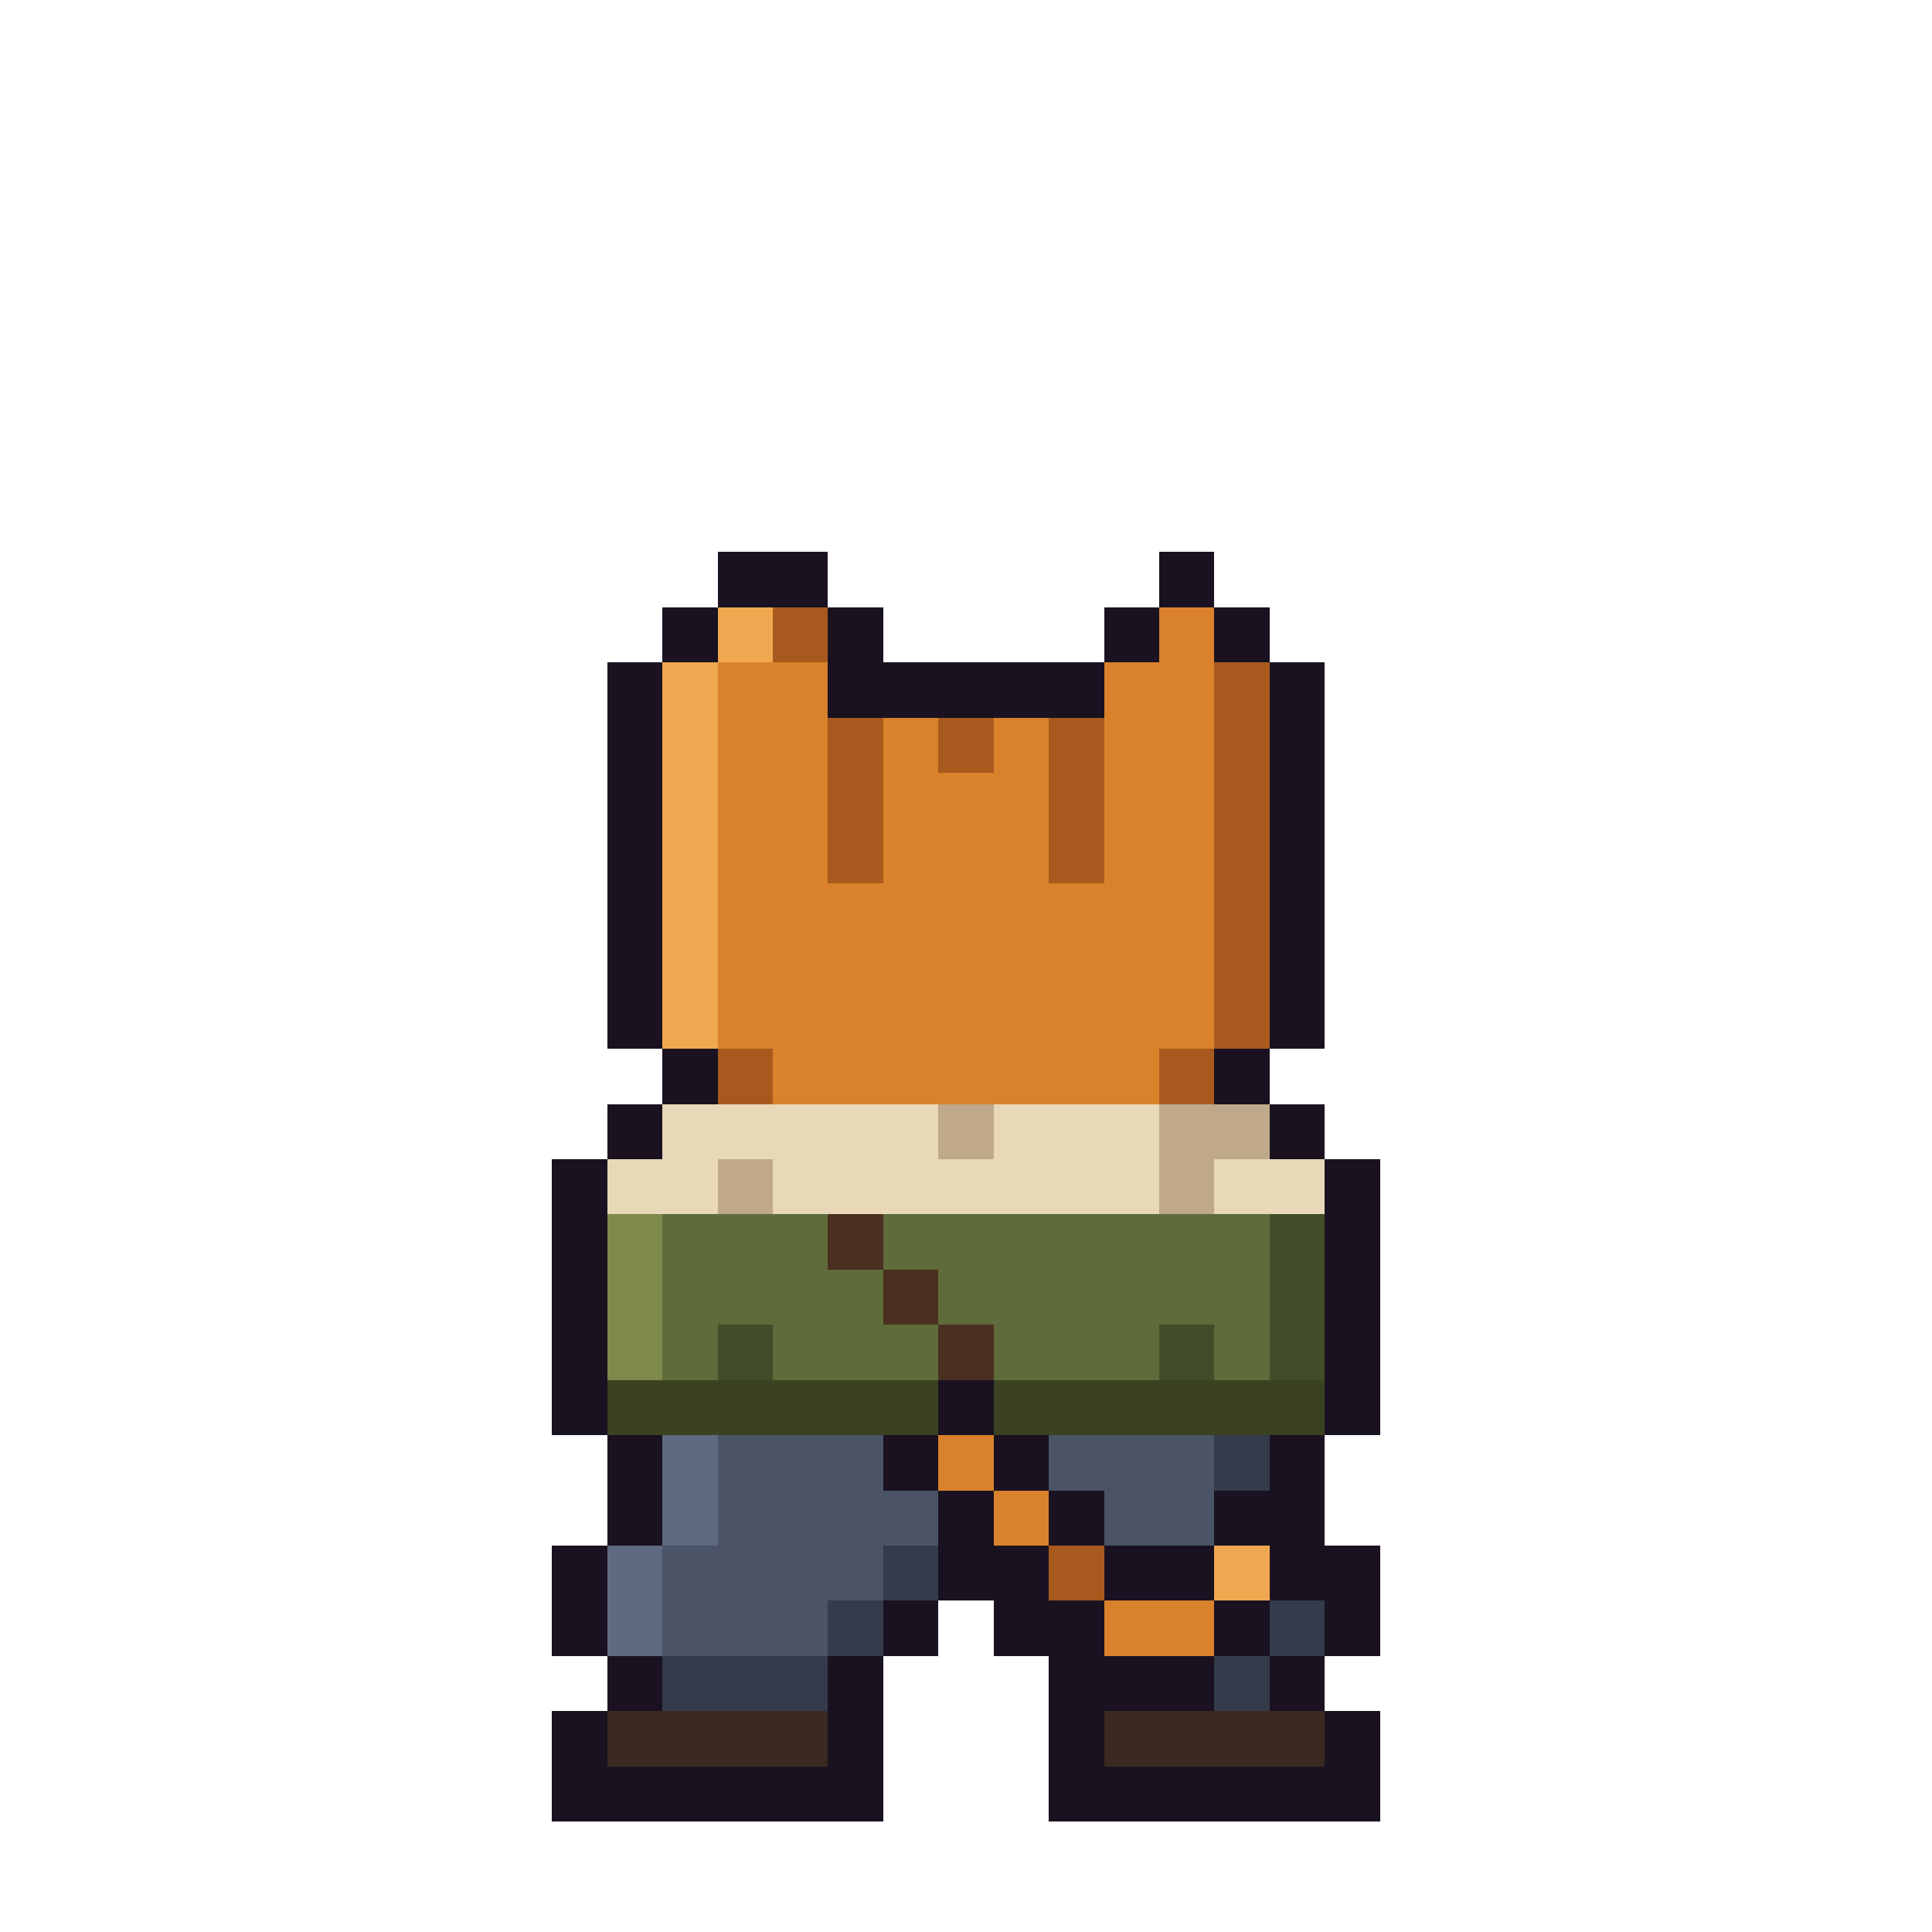
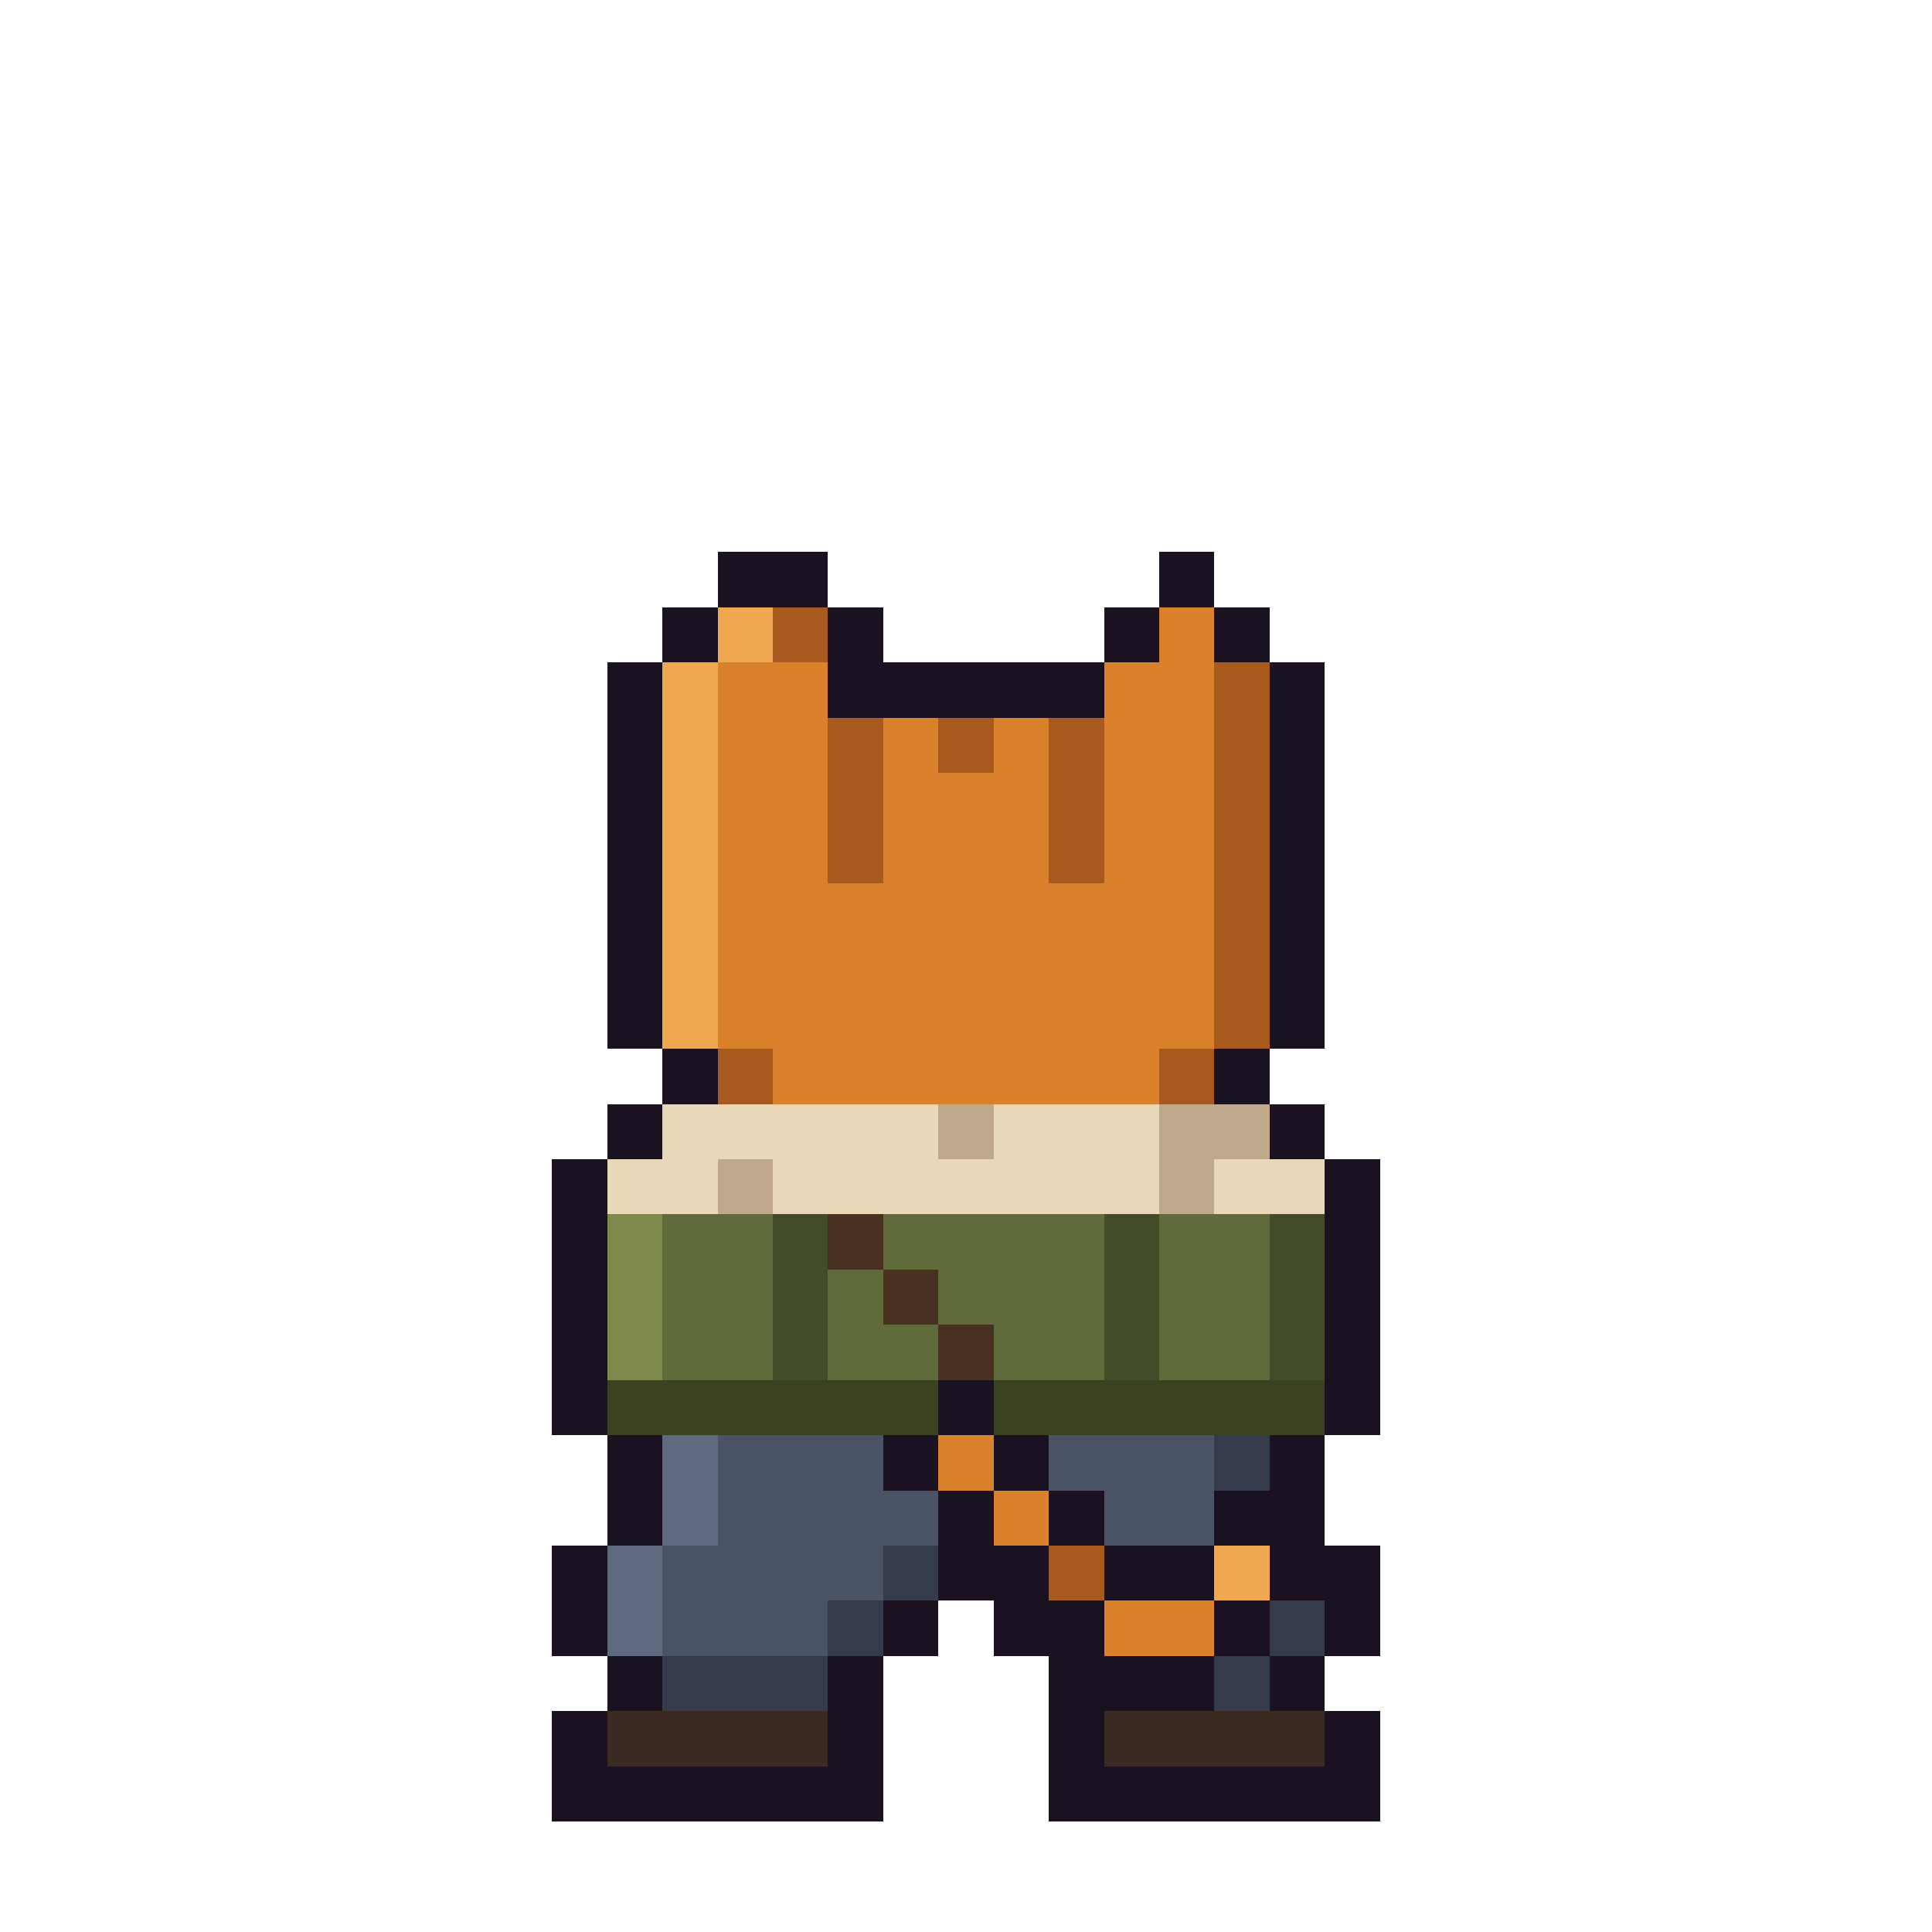
<svg xmlns="http://www.w3.org/2000/svg" viewBox="0 0 35 35" width="140" height="140" shape-rendering="crispEdges">
  <rect x="10" y="21" width="1" height="1" fill="#1a1220" />
  <rect x="10" y="22" width="1" height="1" fill="#1a1220" />
  <rect x="10" y="23" width="1" height="1" fill="#1a1220" />
  <rect x="10" y="24" width="1" height="1" fill="#1a1220" />
  <rect x="10" y="25" width="1" height="1" fill="#1a1220" />
  <rect x="10" y="28" width="1" height="1" fill="#1a1220" />
  <rect x="10" y="29" width="1" height="1" fill="#1a1220" />
  <rect x="10" y="31" width="1" height="1" fill="#1a1220" />
  <rect x="10" y="32" width="1" height="1" fill="#1a1220" />
  <rect x="11" y="12" width="1" height="1" fill="#1a1220" />
  <rect x="11" y="13" width="1" height="1" fill="#1a1220" />
  <rect x="11" y="14" width="1" height="1" fill="#1a1220" />
  <rect x="11" y="15" width="1" height="1" fill="#1a1220" />
  <rect x="11" y="16" width="1" height="1" fill="#1a1220" />
  <rect x="11" y="17" width="1" height="1" fill="#1a1220" />
  <rect x="11" y="18" width="1" height="1" fill="#1a1220" />
  <rect x="11" y="20" width="1" height="1" fill="#1a1220" />
  <rect x="11" y="21" width="1" height="1" fill="#e8d8b8" />
  <rect x="11" y="22" width="1" height="1" fill="#7d8a4c" />
  <rect x="11" y="23" width="1" height="1" fill="#7d8a4c" />
  <rect x="11" y="24" width="1" height="1" fill="#7d8a4c" />
  <rect x="11" y="25" width="1" height="1" fill="#3a4222" />
  <rect x="11" y="26" width="1" height="1" fill="#1a1220" />
  <rect x="11" y="27" width="1" height="1" fill="#1a1220" />
  <rect x="11" y="28" width="1" height="1" fill="#5f6a80" />
  <rect x="11" y="29" width="1" height="1" fill="#5f6a80" />
  <rect x="11" y="30" width="1" height="1" fill="#1a1220" />
  <rect x="11" y="31" width="1" height="1" fill="#3a2a22" />
  <rect x="11" y="32" width="1" height="1" fill="#1a1220" />
  <rect x="12" y="11" width="1" height="1" fill="#1a1220" />
  <rect x="12" y="12" width="1" height="1" fill="#f0a850" />
  <rect x="12" y="13" width="1" height="1" fill="#f0a850" />
  <rect x="12" y="14" width="1" height="1" fill="#f0a850" />
  <rect x="12" y="15" width="1" height="1" fill="#f0a850" />
  <rect x="12" y="16" width="1" height="1" fill="#f0a850" />
  <rect x="12" y="17" width="1" height="1" fill="#f0a850" />
  <rect x="12" y="18" width="1" height="1" fill="#f0a850" />
  <rect x="12" y="19" width="1" height="1" fill="#1a1220" />
  <rect x="12" y="20" width="1" height="1" fill="#e8d8b8" />
  <rect x="12" y="21" width="1" height="1" fill="#e8d8b8" />
  <rect x="12" y="22" width="1" height="1" fill="#5f6b3a" />
  <rect x="12" y="23" width="1" height="1" fill="#5f6b3a" />
  <rect x="12" y="24" width="1" height="1" fill="#5f6b3a" />
  <rect x="12" y="25" width="1" height="1" fill="#3a4222" />
  <rect x="12" y="26" width="1" height="1" fill="#5f6a80" />
  <rect x="12" y="27" width="1" height="1" fill="#5f6a80" />
  <rect x="12" y="28" width="1" height="1" fill="#4a5466" />
  <rect x="12" y="29" width="1" height="1" fill="#4a5466" />
  <rect x="12" y="30" width="1" height="1" fill="#343b4a" />
  <rect x="12" y="31" width="1" height="1" fill="#3a2a22" />
  <rect x="12" y="32" width="1" height="1" fill="#1a1220" />
  <rect x="13" y="10" width="1" height="1" fill="#1a1220" />
  <rect x="13" y="11" width="1" height="1" fill="#f0a850" />
  <rect x="13" y="12" width="1" height="1" fill="#d9822b" />
  <rect x="13" y="13" width="1" height="1" fill="#d9822b" />
  <rect x="13" y="14" width="1" height="1" fill="#d9822b" />
  <rect x="13" y="15" width="1" height="1" fill="#d9822b" />
  <rect x="13" y="16" width="1" height="1" fill="#d9822b" />
  <rect x="13" y="17" width="1" height="1" fill="#d9822b" />
  <rect x="13" y="18" width="1" height="1" fill="#d9822b" />
  <rect x="13" y="19" width="1" height="1" fill="#a85a1e" />
  <rect x="13" y="20" width="1" height="1" fill="#e8d8b8" />
  <rect x="13" y="21" width="1" height="1" fill="#bfa98a" />
  <rect x="13" y="22" width="1" height="1" fill="#5f6b3a" />
  <rect x="13" y="23" width="1" height="1" fill="#5f6b3a" />
-   <rect x="13" y="24" width="1" height="1" fill="#434c28" />
+   <rect x="13" y="24" width="1" height="1" fill="#5f6b3a" />
  <rect x="13" y="25" width="1" height="1" fill="#3a4222" />
  <rect x="13" y="26" width="1" height="1" fill="#4a5466" />
  <rect x="13" y="27" width="1" height="1" fill="#4a5466" />
  <rect x="13" y="28" width="1" height="1" fill="#4a5466" />
  <rect x="13" y="29" width="1" height="1" fill="#4a5466" />
  <rect x="13" y="30" width="1" height="1" fill="#343b4a" />
  <rect x="13" y="31" width="1" height="1" fill="#3a2a22" />
  <rect x="13" y="32" width="1" height="1" fill="#1a1220" />
  <rect x="14" y="10" width="1" height="1" fill="#1a1220" />
  <rect x="14" y="11" width="1" height="1" fill="#a85a1e" />
  <rect x="14" y="12" width="1" height="1" fill="#d9822b" />
  <rect x="14" y="13" width="1" height="1" fill="#d9822b" />
  <rect x="14" y="14" width="1" height="1" fill="#d9822b" />
  <rect x="14" y="15" width="1" height="1" fill="#d9822b" />
  <rect x="14" y="16" width="1" height="1" fill="#d9822b" />
  <rect x="14" y="17" width="1" height="1" fill="#d9822b" />
  <rect x="14" y="18" width="1" height="1" fill="#d9822b" />
  <rect x="14" y="19" width="1" height="1" fill="#d9822b" />
  <rect x="14" y="20" width="1" height="1" fill="#e8d8b8" />
  <rect x="14" y="21" width="1" height="1" fill="#e8d8b8" />
-   <rect x="14" y="22" width="1" height="1" fill="#5f6b3a" />
-   <rect x="14" y="23" width="1" height="1" fill="#5f6b3a" />
-   <rect x="14" y="24" width="1" height="1" fill="#5f6b3a" />
+   <rect x="14" y="22" width="1" height="1" fill="#434c28" />
+   <rect x="14" y="23" width="1" height="1" fill="#434c28" />
+   <rect x="14" y="24" width="1" height="1" fill="#434c28" />
  <rect x="14" y="25" width="1" height="1" fill="#3a4222" />
  <rect x="14" y="26" width="1" height="1" fill="#4a5466" />
  <rect x="14" y="27" width="1" height="1" fill="#4a5466" />
  <rect x="14" y="28" width="1" height="1" fill="#4a5466" />
  <rect x="14" y="29" width="1" height="1" fill="#4a5466" />
  <rect x="14" y="30" width="1" height="1" fill="#343b4a" />
  <rect x="14" y="31" width="1" height="1" fill="#3a2a22" />
  <rect x="14" y="32" width="1" height="1" fill="#1a1220" />
  <rect x="15" y="11" width="1" height="1" fill="#1a1220" />
  <rect x="15" y="12" width="1" height="1" fill="#1a1220" />
  <rect x="15" y="13" width="1" height="1" fill="#a85a1e" />
  <rect x="15" y="14" width="1" height="1" fill="#a85a1e" />
  <rect x="15" y="15" width="1" height="1" fill="#a85a1e" />
  <rect x="15" y="16" width="1" height="1" fill="#d9822b" />
  <rect x="15" y="17" width="1" height="1" fill="#d9822b" />
  <rect x="15" y="18" width="1" height="1" fill="#d9822b" />
  <rect x="15" y="19" width="1" height="1" fill="#d9822b" />
  <rect x="15" y="20" width="1" height="1" fill="#e8d8b8" />
  <rect x="15" y="21" width="1" height="1" fill="#e8d8b8" />
  <rect x="15" y="22" width="1" height="1" fill="#4a3020" />
  <rect x="15" y="23" width="1" height="1" fill="#5f6b3a" />
  <rect x="15" y="24" width="1" height="1" fill="#5f6b3a" />
  <rect x="15" y="25" width="1" height="1" fill="#3a4222" />
  <rect x="15" y="26" width="1" height="1" fill="#4a5466" />
  <rect x="15" y="27" width="1" height="1" fill="#4a5466" />
  <rect x="15" y="28" width="1" height="1" fill="#4a5466" />
  <rect x="15" y="29" width="1" height="1" fill="#343b4a" />
  <rect x="15" y="30" width="1" height="1" fill="#1a1220" />
  <rect x="15" y="31" width="1" height="1" fill="#1a1220" />
  <rect x="15" y="32" width="1" height="1" fill="#1a1220" />
  <rect x="16" y="12" width="1" height="1" fill="#1a1220" />
  <rect x="16" y="13" width="1" height="1" fill="#d9822b" />
  <rect x="16" y="14" width="1" height="1" fill="#d9822b" />
  <rect x="16" y="15" width="1" height="1" fill="#d9822b" />
  <rect x="16" y="16" width="1" height="1" fill="#d9822b" />
  <rect x="16" y="17" width="1" height="1" fill="#d9822b" />
  <rect x="16" y="18" width="1" height="1" fill="#d9822b" />
  <rect x="16" y="19" width="1" height="1" fill="#d9822b" />
  <rect x="16" y="20" width="1" height="1" fill="#e8d8b8" />
  <rect x="16" y="21" width="1" height="1" fill="#e8d8b8" />
  <rect x="16" y="22" width="1" height="1" fill="#5f6b3a" />
  <rect x="16" y="23" width="1" height="1" fill="#4a3020" />
  <rect x="16" y="24" width="1" height="1" fill="#5f6b3a" />
  <rect x="16" y="25" width="1" height="1" fill="#3a4222" />
  <rect x="16" y="26" width="1" height="1" fill="#1a1220" />
  <rect x="16" y="27" width="1" height="1" fill="#4a5466" />
  <rect x="16" y="28" width="1" height="1" fill="#343b4a" />
  <rect x="16" y="29" width="1" height="1" fill="#1a1220" />
  <rect x="17" y="12" width="1" height="1" fill="#1a1220" />
  <rect x="17" y="13" width="1" height="1" fill="#a85a1e" />
  <rect x="17" y="14" width="1" height="1" fill="#d9822b" />
  <rect x="17" y="15" width="1" height="1" fill="#d9822b" />
  <rect x="17" y="16" width="1" height="1" fill="#d9822b" />
  <rect x="17" y="17" width="1" height="1" fill="#d9822b" />
  <rect x="17" y="18" width="1" height="1" fill="#d9822b" />
  <rect x="17" y="19" width="1" height="1" fill="#d9822b" />
  <rect x="17" y="20" width="1" height="1" fill="#bfa98a" />
  <rect x="17" y="21" width="1" height="1" fill="#e8d8b8" />
  <rect x="17" y="22" width="1" height="1" fill="#5f6b3a" />
  <rect x="17" y="23" width="1" height="1" fill="#5f6b3a" />
  <rect x="17" y="24" width="1" height="1" fill="#4a3020" />
  <rect x="17" y="25" width="1" height="1" fill="#1a1220" />
  <rect x="17" y="26" width="1" height="1" fill="#d9822b" />
  <rect x="17" y="27" width="1" height="1" fill="#1a1220" />
  <rect x="17" y="28" width="1" height="1" fill="#1a1220" />
  <rect x="18" y="12" width="1" height="1" fill="#1a1220" />
  <rect x="18" y="13" width="1" height="1" fill="#d9822b" />
  <rect x="18" y="14" width="1" height="1" fill="#d9822b" />
  <rect x="18" y="15" width="1" height="1" fill="#d9822b" />
  <rect x="18" y="16" width="1" height="1" fill="#d9822b" />
  <rect x="18" y="17" width="1" height="1" fill="#d9822b" />
  <rect x="18" y="18" width="1" height="1" fill="#d9822b" />
  <rect x="18" y="19" width="1" height="1" fill="#d9822b" />
  <rect x="18" y="20" width="1" height="1" fill="#e8d8b8" />
  <rect x="18" y="21" width="1" height="1" fill="#e8d8b8" />
  <rect x="18" y="22" width="1" height="1" fill="#5f6b3a" />
  <rect x="18" y="23" width="1" height="1" fill="#5f6b3a" />
  <rect x="18" y="24" width="1" height="1" fill="#5f6b3a" />
  <rect x="18" y="25" width="1" height="1" fill="#3a4222" />
  <rect x="18" y="26" width="1" height="1" fill="#1a1220" />
  <rect x="18" y="27" width="1" height="1" fill="#d9822b" />
  <rect x="18" y="28" width="1" height="1" fill="#1a1220" />
  <rect x="18" y="29" width="1" height="1" fill="#1a1220" />
  <rect x="19" y="12" width="1" height="1" fill="#1a1220" />
  <rect x="19" y="13" width="1" height="1" fill="#a85a1e" />
  <rect x="19" y="14" width="1" height="1" fill="#a85a1e" />
  <rect x="19" y="15" width="1" height="1" fill="#a85a1e" />
  <rect x="19" y="16" width="1" height="1" fill="#d9822b" />
  <rect x="19" y="17" width="1" height="1" fill="#d9822b" />
  <rect x="19" y="18" width="1" height="1" fill="#d9822b" />
  <rect x="19" y="19" width="1" height="1" fill="#d9822b" />
  <rect x="19" y="20" width="1" height="1" fill="#e8d8b8" />
  <rect x="19" y="21" width="1" height="1" fill="#e8d8b8" />
  <rect x="19" y="22" width="1" height="1" fill="#5f6b3a" />
  <rect x="19" y="23" width="1" height="1" fill="#5f6b3a" />
  <rect x="19" y="24" width="1" height="1" fill="#5f6b3a" />
  <rect x="19" y="25" width="1" height="1" fill="#3a4222" />
  <rect x="19" y="26" width="1" height="1" fill="#4a5466" />
  <rect x="19" y="27" width="1" height="1" fill="#1a1220" />
  <rect x="19" y="28" width="1" height="1" fill="#a85a1e" />
  <rect x="19" y="29" width="1" height="1" fill="#1a1220" />
  <rect x="19" y="30" width="1" height="1" fill="#1a1220" />
  <rect x="19" y="31" width="1" height="1" fill="#1a1220" />
  <rect x="19" y="32" width="1" height="1" fill="#1a1220" />
  <rect x="20" y="11" width="1" height="1" fill="#1a1220" />
  <rect x="20" y="12" width="1" height="1" fill="#d9822b" />
  <rect x="20" y="13" width="1" height="1" fill="#d9822b" />
  <rect x="20" y="14" width="1" height="1" fill="#d9822b" />
  <rect x="20" y="15" width="1" height="1" fill="#d9822b" />
  <rect x="20" y="16" width="1" height="1" fill="#d9822b" />
  <rect x="20" y="17" width="1" height="1" fill="#d9822b" />
  <rect x="20" y="18" width="1" height="1" fill="#d9822b" />
  <rect x="20" y="19" width="1" height="1" fill="#d9822b" />
  <rect x="20" y="20" width="1" height="1" fill="#e8d8b8" />
  <rect x="20" y="21" width="1" height="1" fill="#e8d8b8" />
-   <rect x="20" y="22" width="1" height="1" fill="#5f6b3a" />
-   <rect x="20" y="23" width="1" height="1" fill="#5f6b3a" />
-   <rect x="20" y="24" width="1" height="1" fill="#5f6b3a" />
+   <rect x="20" y="22" width="1" height="1" fill="#434c28" />
+   <rect x="20" y="23" width="1" height="1" fill="#434c28" />
+   <rect x="20" y="24" width="1" height="1" fill="#434c28" />
  <rect x="20" y="25" width="1" height="1" fill="#3a4222" />
  <rect x="20" y="26" width="1" height="1" fill="#4a5466" />
  <rect x="20" y="27" width="1" height="1" fill="#4a5466" />
  <rect x="20" y="28" width="1" height="1" fill="#1a1220" />
  <rect x="20" y="29" width="1" height="1" fill="#d9822b" />
  <rect x="20" y="30" width="1" height="1" fill="#1a1220" />
  <rect x="20" y="31" width="1" height="1" fill="#3a2a22" />
  <rect x="20" y="32" width="1" height="1" fill="#1a1220" />
  <rect x="21" y="10" width="1" height="1" fill="#1a1220" />
  <rect x="21" y="11" width="1" height="1" fill="#d9822b" />
  <rect x="21" y="12" width="1" height="1" fill="#d9822b" />
  <rect x="21" y="13" width="1" height="1" fill="#d9822b" />
  <rect x="21" y="14" width="1" height="1" fill="#d9822b" />
  <rect x="21" y="15" width="1" height="1" fill="#d9822b" />
  <rect x="21" y="16" width="1" height="1" fill="#d9822b" />
  <rect x="21" y="17" width="1" height="1" fill="#d9822b" />
  <rect x="21" y="18" width="1" height="1" fill="#d9822b" />
  <rect x="21" y="19" width="1" height="1" fill="#a85a1e" />
  <rect x="21" y="20" width="1" height="1" fill="#bfa98a" />
  <rect x="21" y="21" width="1" height="1" fill="#bfa98a" />
  <rect x="21" y="22" width="1" height="1" fill="#5f6b3a" />
  <rect x="21" y="23" width="1" height="1" fill="#5f6b3a" />
-   <rect x="21" y="24" width="1" height="1" fill="#434c28" />
+   <rect x="21" y="24" width="1" height="1" fill="#5f6b3a" />
  <rect x="21" y="25" width="1" height="1" fill="#3a4222" />
  <rect x="21" y="26" width="1" height="1" fill="#4a5466" />
  <rect x="21" y="27" width="1" height="1" fill="#4a5466" />
  <rect x="21" y="28" width="1" height="1" fill="#1a1220" />
  <rect x="21" y="29" width="1" height="1" fill="#d9822b" />
  <rect x="21" y="30" width="1" height="1" fill="#1a1220" />
  <rect x="21" y="31" width="1" height="1" fill="#3a2a22" />
  <rect x="21" y="32" width="1" height="1" fill="#1a1220" />
  <rect x="22" y="11" width="1" height="1" fill="#1a1220" />
  <rect x="22" y="12" width="1" height="1" fill="#a85a1e" />
  <rect x="22" y="13" width="1" height="1" fill="#a85a1e" />
  <rect x="22" y="14" width="1" height="1" fill="#a85a1e" />
  <rect x="22" y="15" width="1" height="1" fill="#a85a1e" />
  <rect x="22" y="16" width="1" height="1" fill="#a85a1e" />
  <rect x="22" y="17" width="1" height="1" fill="#a85a1e" />
  <rect x="22" y="18" width="1" height="1" fill="#a85a1e" />
  <rect x="22" y="19" width="1" height="1" fill="#1a1220" />
  <rect x="22" y="20" width="1" height="1" fill="#bfa98a" />
  <rect x="22" y="21" width="1" height="1" fill="#e8d8b8" />
  <rect x="22" y="22" width="1" height="1" fill="#5f6b3a" />
  <rect x="22" y="23" width="1" height="1" fill="#5f6b3a" />
  <rect x="22" y="24" width="1" height="1" fill="#5f6b3a" />
  <rect x="22" y="25" width="1" height="1" fill="#3a4222" />
  <rect x="22" y="26" width="1" height="1" fill="#343b4a" />
  <rect x="22" y="27" width="1" height="1" fill="#1a1220" />
  <rect x="22" y="28" width="1" height="1" fill="#f0a850" />
  <rect x="22" y="29" width="1" height="1" fill="#1a1220" />
  <rect x="22" y="30" width="1" height="1" fill="#343b4a" />
  <rect x="22" y="31" width="1" height="1" fill="#3a2a22" />
  <rect x="22" y="32" width="1" height="1" fill="#1a1220" />
  <rect x="23" y="12" width="1" height="1" fill="#1a1220" />
  <rect x="23" y="13" width="1" height="1" fill="#1a1220" />
  <rect x="23" y="14" width="1" height="1" fill="#1a1220" />
  <rect x="23" y="15" width="1" height="1" fill="#1a1220" />
  <rect x="23" y="16" width="1" height="1" fill="#1a1220" />
  <rect x="23" y="17" width="1" height="1" fill="#1a1220" />
  <rect x="23" y="18" width="1" height="1" fill="#1a1220" />
  <rect x="23" y="20" width="1" height="1" fill="#1a1220" />
  <rect x="23" y="21" width="1" height="1" fill="#e8d8b8" />
  <rect x="23" y="22" width="1" height="1" fill="#434c28" />
  <rect x="23" y="23" width="1" height="1" fill="#434c28" />
  <rect x="23" y="24" width="1" height="1" fill="#434c28" />
  <rect x="23" y="25" width="1" height="1" fill="#3a4222" />
  <rect x="23" y="26" width="1" height="1" fill="#1a1220" />
  <rect x="23" y="27" width="1" height="1" fill="#1a1220" />
  <rect x="23" y="28" width="1" height="1" fill="#1a1220" />
  <rect x="23" y="29" width="1" height="1" fill="#343b4a" />
  <rect x="23" y="30" width="1" height="1" fill="#1a1220" />
  <rect x="23" y="31" width="1" height="1" fill="#3a2a22" />
  <rect x="23" y="32" width="1" height="1" fill="#1a1220" />
  <rect x="24" y="21" width="1" height="1" fill="#1a1220" />
  <rect x="24" y="22" width="1" height="1" fill="#1a1220" />
  <rect x="24" y="23" width="1" height="1" fill="#1a1220" />
  <rect x="24" y="24" width="1" height="1" fill="#1a1220" />
  <rect x="24" y="25" width="1" height="1" fill="#1a1220" />
  <rect x="24" y="28" width="1" height="1" fill="#1a1220" />
  <rect x="24" y="29" width="1" height="1" fill="#1a1220" />
  <rect x="24" y="31" width="1" height="1" fill="#1a1220" />
  <rect x="24" y="32" width="1" height="1" fill="#1a1220" />
</svg>
